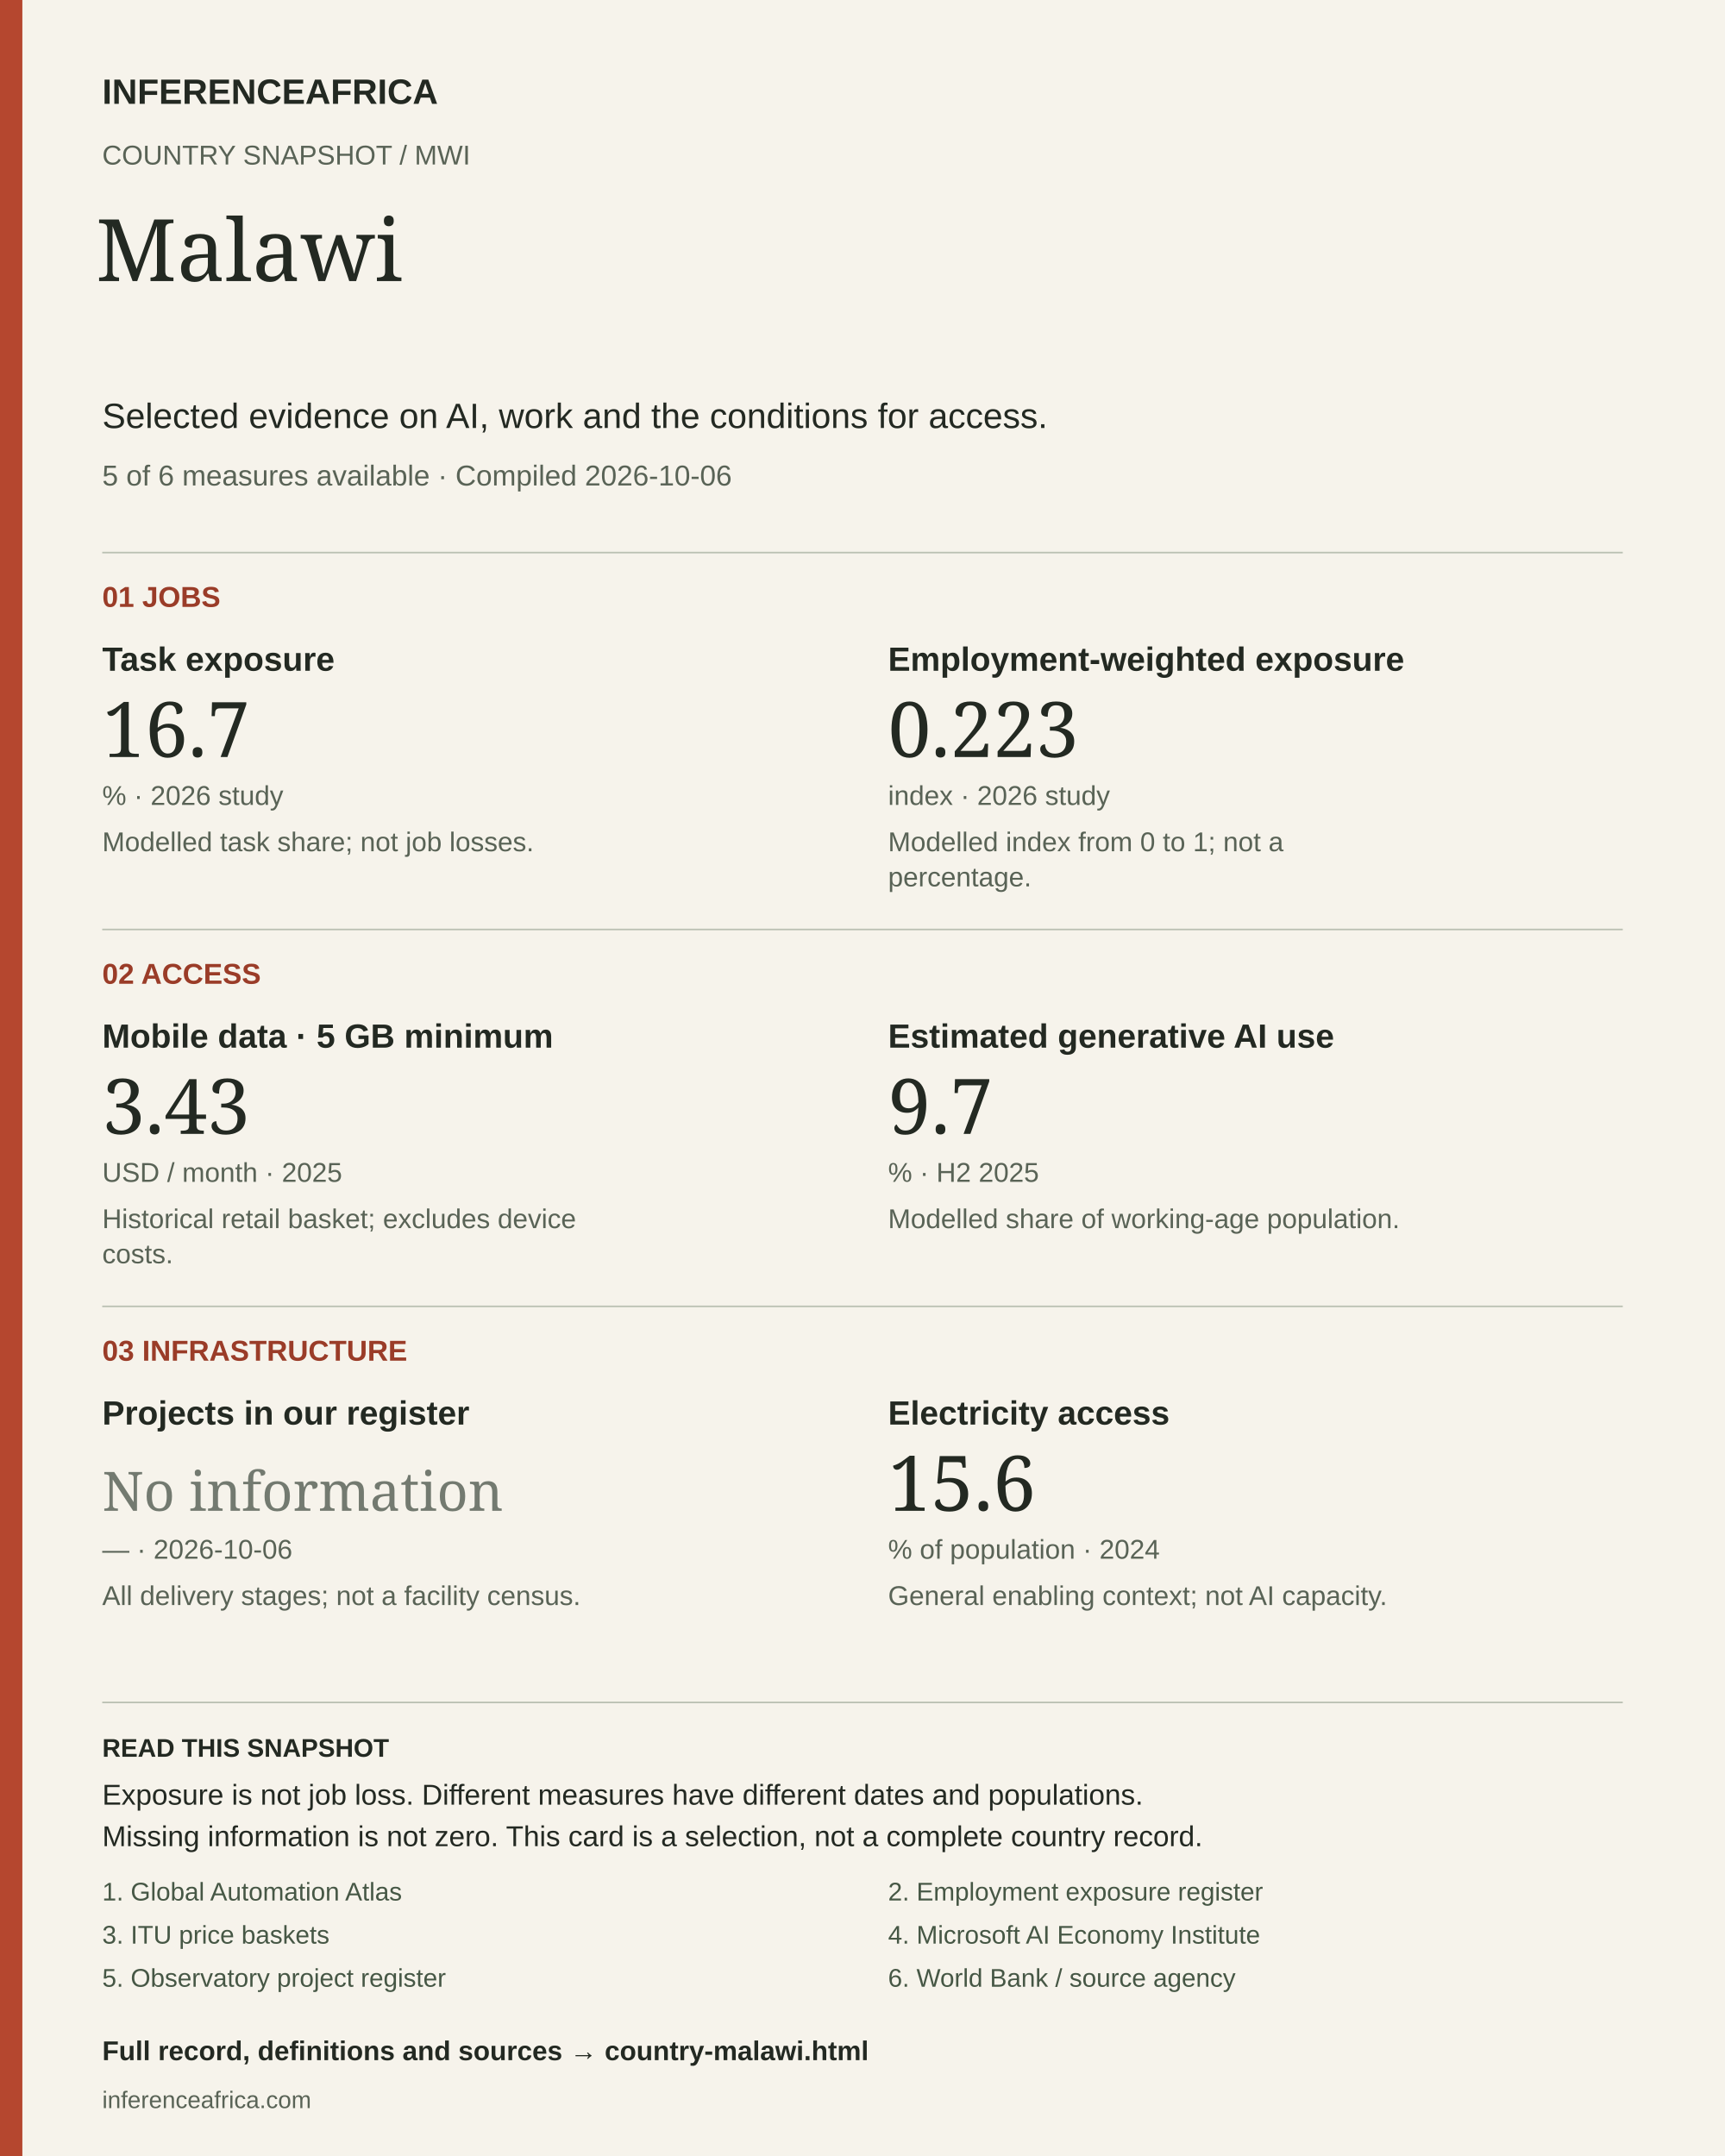
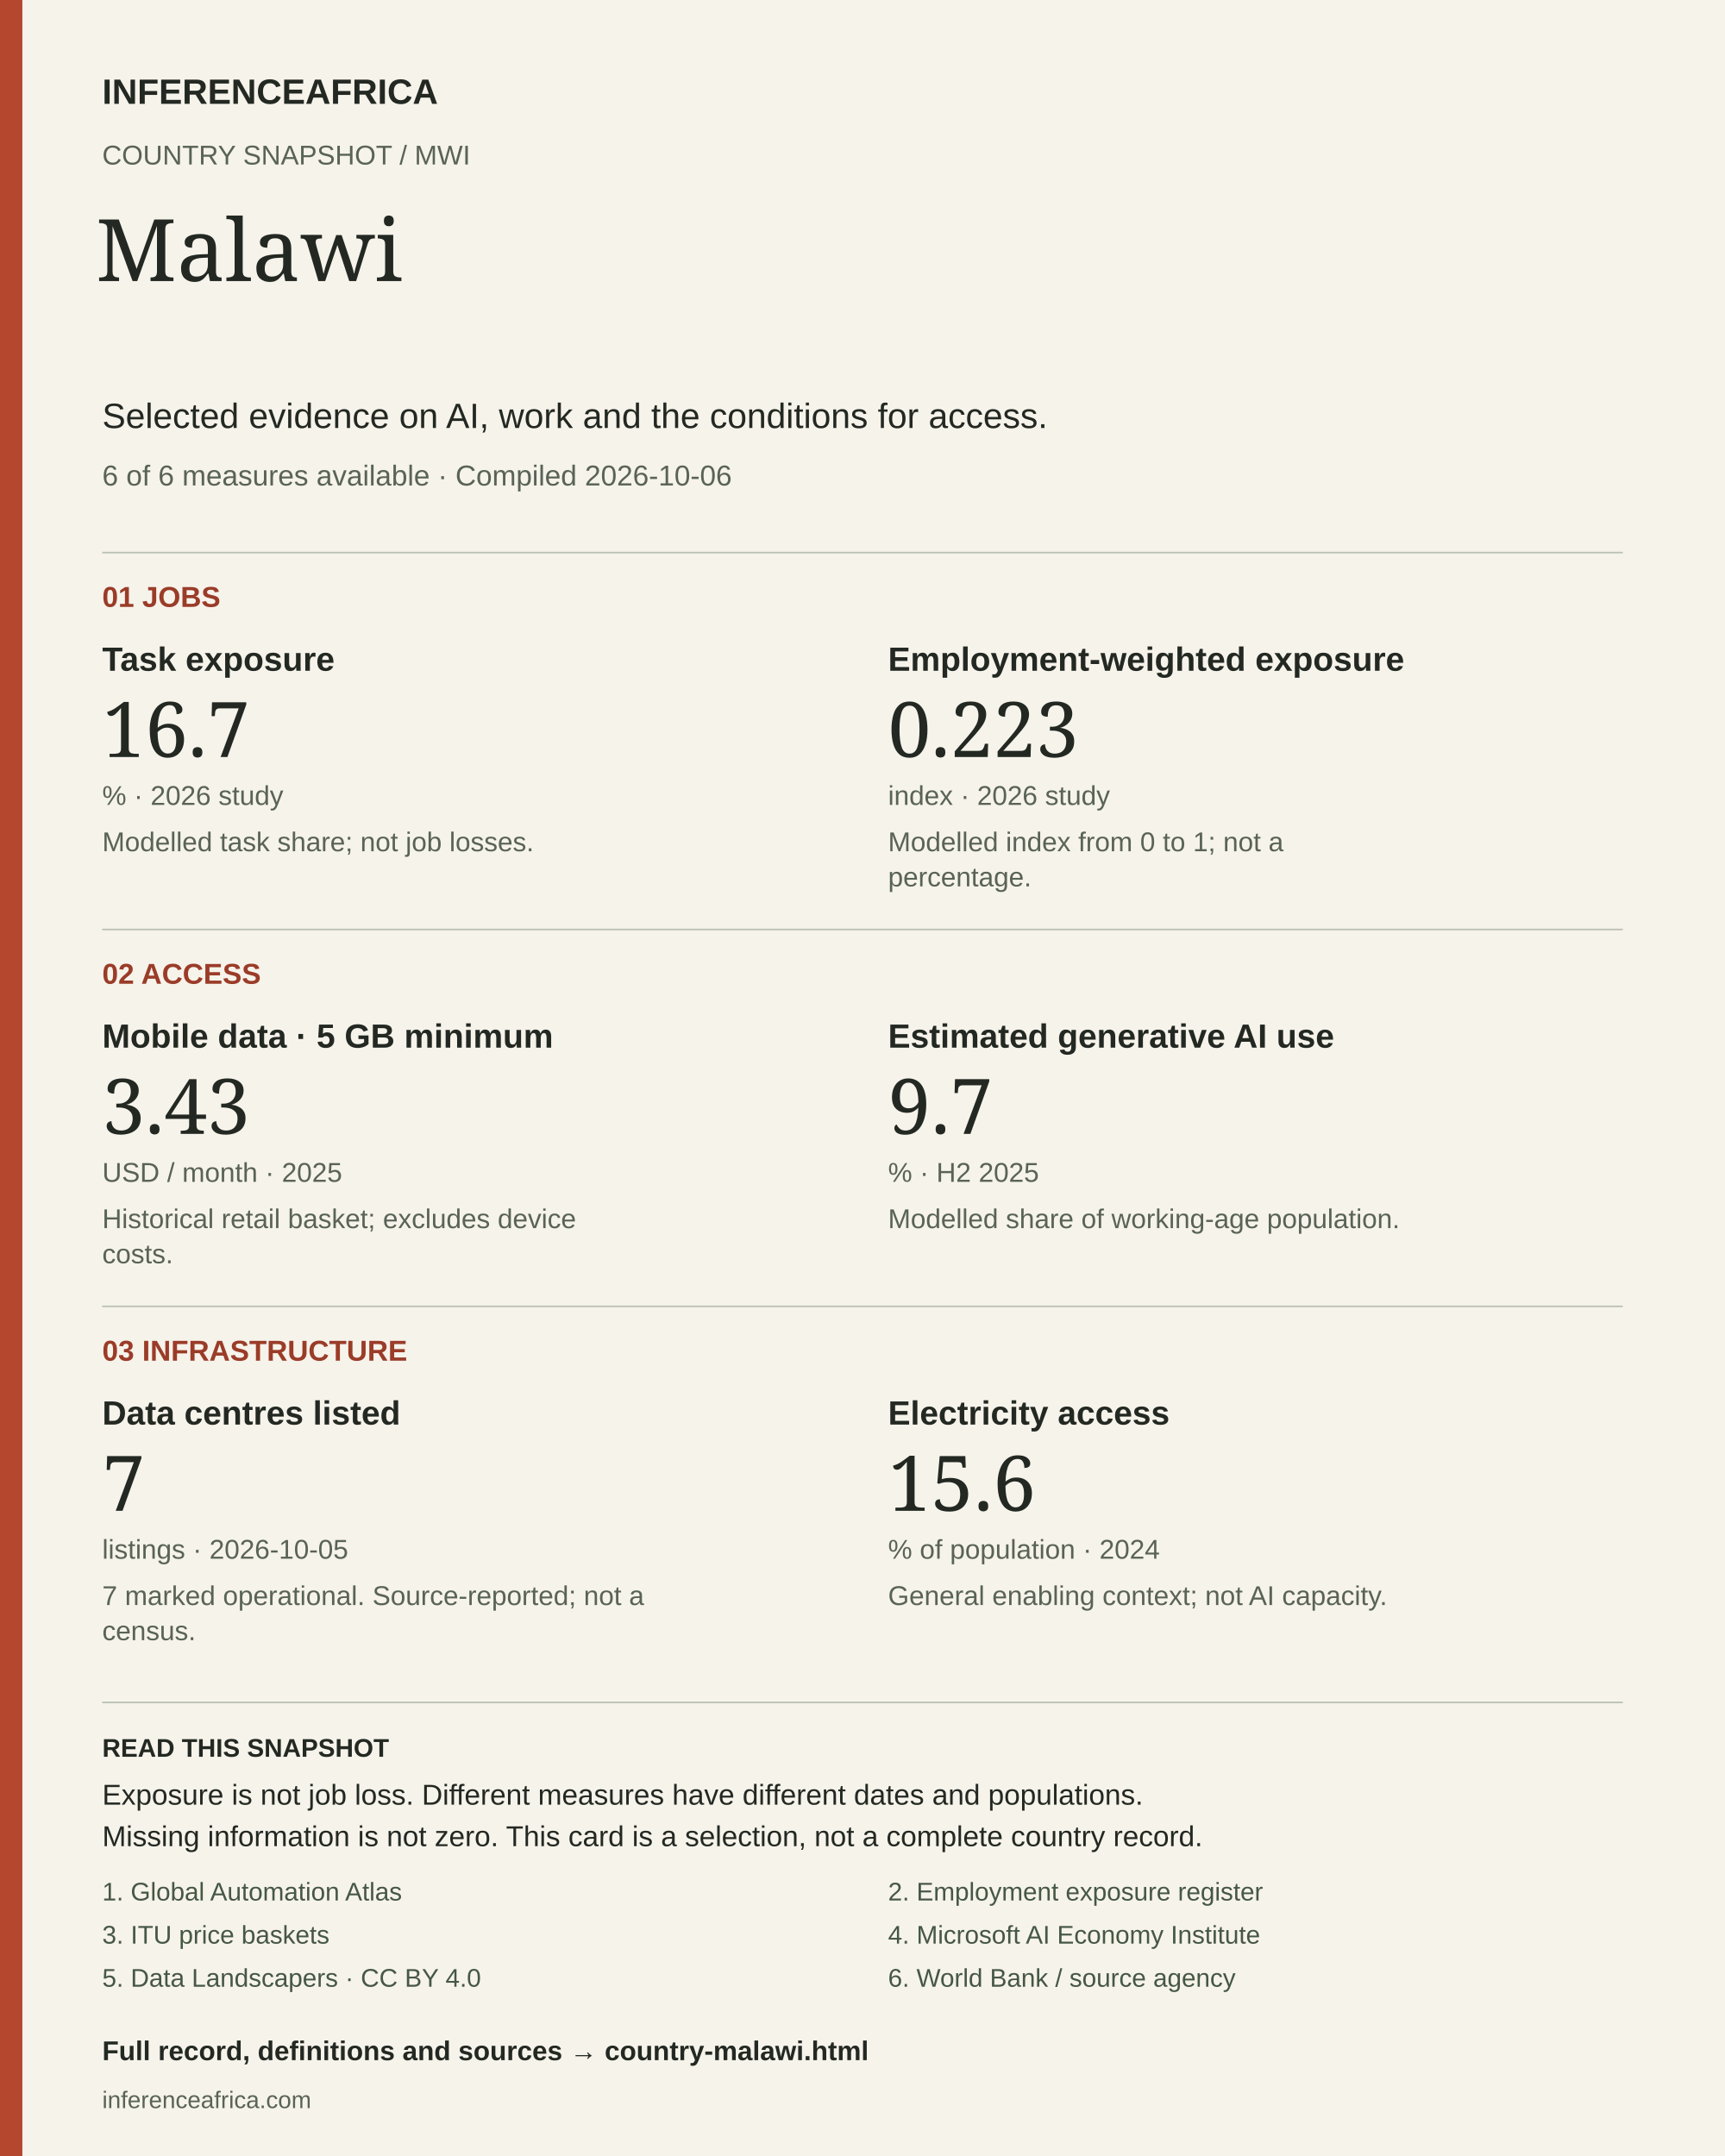
<svg xmlns="http://www.w3.org/2000/svg" width="1080" height="1350" viewBox="0 0 1080 1350" role="img" aria-labelledby="title desc">
  <rect width="1080" height="1350" fill="#f6f3eb" />
  <rect width="14" height="1350" fill="#b5472f" />
  <text x="64" y="65" font-size="22" fill="#232922" font-weight="700" font-family="Arial, sans-serif">INFERENCEAFRICA</text>
  <text x="64" y="103" font-size="17" fill="#596356" font-weight="400" font-family="Arial, sans-serif">COUNTRY SNAPSHOT  /  MWI</text>
  <text x="60" y="176" font-size="54" fill="#232922" font-weight="400" font-family="Georgia, serif">Malawi</text>
  <text x="64" y="268" font-size="22" fill="#232922" font-weight="400" font-family="Arial, sans-serif">Selected evidence on AI, work and the conditions for access.</text>
-   <text x="64" y="304" font-size="18" fill="#596356" font-weight="400" font-family="Arial, sans-serif">5 of 6 measures available  ·  Compiled 2026-10-06</text>
+   <text x="64" y="304" font-size="18" fill="#596356" font-weight="400" font-family="Arial, sans-serif">6 of 6 measures available  ·  Compiled 2026-10-06</text>
  <line x1="64" y1="346" x2="1016" y2="346" stroke="#bbc1b3" />
  <text x="64" y="380" font-size="18" fill="#9a3c28" font-weight="700" font-family="Arial, sans-serif">01  JOBS</text>
  <text x="64" y="420" font-size="21" fill="#232922" font-weight="700" font-family="Arial, sans-serif">Task exposure</text>
  <text x="64" y="474" font-size="48" fill="#232922" font-weight="400" font-family="Georgia, serif">16.7</text>
  <text x="64" y="504" font-size="17" fill="#596356" font-weight="400" font-family="Arial, sans-serif">%  ·  2026 study</text>
  <text x="64" y="533" font-size="17" fill="#596356" font-weight="400" font-family="Arial, sans-serif">Modelled task share; not job losses.</text>
  <text x="556" y="420" font-size="21" fill="#232922" font-weight="700" font-family="Arial, sans-serif">Employment-weighted exposure</text>
  <text x="556" y="474" font-size="48" fill="#232922" font-weight="400" font-family="Georgia, serif">0.223</text>
  <text x="556" y="504" font-size="17" fill="#596356" font-weight="400" font-family="Arial, sans-serif">index  ·  2026 study</text>
  <text x="556" y="533" font-size="17" fill="#596356" font-weight="400" font-family="Arial, sans-serif">Modelled index from 0 to 1; not a</text>
  <text x="556" y="555" font-size="17" fill="#596356" font-weight="400" font-family="Arial, sans-serif">percentage.</text>
  <line x1="64" y1="582" x2="1016" y2="582" stroke="#bbc1b3" />
  <text x="64" y="616" font-size="18" fill="#9a3c28" font-weight="700" font-family="Arial, sans-serif">02  ACCESS</text>
  <text x="64" y="656" font-size="21" fill="#232922" font-weight="700" font-family="Arial, sans-serif">Mobile data · 5 GB minimum</text>
  <text x="64" y="710" font-size="48" fill="#232922" font-weight="400" font-family="Georgia, serif">3.43</text>
  <text x="64" y="740" font-size="17" fill="#596356" font-weight="400" font-family="Arial, sans-serif">USD / month  ·  2025</text>
  <text x="64" y="769" font-size="17" fill="#596356" font-weight="400" font-family="Arial, sans-serif">Historical retail basket; excludes device</text>
  <text x="64" y="791" font-size="17" fill="#596356" font-weight="400" font-family="Arial, sans-serif">costs.</text>
  <text x="556" y="656" font-size="21" fill="#232922" font-weight="700" font-family="Arial, sans-serif">Estimated generative AI use</text>
  <text x="556" y="710" font-size="48" fill="#232922" font-weight="400" font-family="Georgia, serif">9.7</text>
  <text x="556" y="740" font-size="17" fill="#596356" font-weight="400" font-family="Arial, sans-serif">%  ·  H2 2025</text>
  <text x="556" y="769" font-size="17" fill="#596356" font-weight="400" font-family="Arial, sans-serif">Modelled share of working-age population.</text>
  <line x1="64" y1="818" x2="1016" y2="818" stroke="#bbc1b3" />
  <text x="64" y="852" font-size="18" fill="#9a3c28" font-weight="700" font-family="Arial, sans-serif">03  INFRASTRUCTURE</text>
-   <text x="64" y="892" font-size="21" fill="#232922" font-weight="700" font-family="Arial, sans-serif">Projects in our register</text>
-   <text x="64" y="946" font-size="34" fill="#737a70" font-weight="400" font-family="Georgia, serif">No information</text>
-   <text x="64" y="976" font-size="17" fill="#596356" font-weight="400" font-family="Arial, sans-serif">—  ·  2026-10-06</text>
-   <text x="64" y="1005" font-size="17" fill="#596356" font-weight="400" font-family="Arial, sans-serif">All delivery stages; not a facility census.</text>
+   <text x="64" y="892" font-size="21" fill="#232922" font-weight="700" font-family="Arial, sans-serif">Data centres listed</text>
+   <text x="64" y="946" font-size="48" fill="#232922" font-weight="400" font-family="Georgia, serif">7</text>
+   <text x="64" y="976" font-size="17" fill="#596356" font-weight="400" font-family="Arial, sans-serif">listings  ·  2026-10-05</text>
+   <text x="64" y="1005" font-size="17" fill="#596356" font-weight="400" font-family="Arial, sans-serif">7 marked operational. Source-reported; not a</text>
+   <text x="64" y="1027" font-size="17" fill="#596356" font-weight="400" font-family="Arial, sans-serif">census.</text>
  <text x="556" y="892" font-size="21" fill="#232922" font-weight="700" font-family="Arial, sans-serif">Electricity access</text>
  <text x="556" y="946" font-size="48" fill="#232922" font-weight="400" font-family="Georgia, serif">15.6</text>
  <text x="556" y="976" font-size="17" fill="#596356" font-weight="400" font-family="Arial, sans-serif">% of population  ·  2024</text>
  <text x="556" y="1005" font-size="17" fill="#596356" font-weight="400" font-family="Arial, sans-serif">General enabling context; not AI capacity.</text>
  <line x1="64" y1="1066" x2="1016" y2="1066" stroke="#bbc1b3" />
  <text x="64" y="1100" font-size="16" fill="#232922" font-weight="700" font-family="Arial, sans-serif">READ THIS SNAPSHOT</text>
  <text x="64" y="1130" font-size="18" fill="#232922" font-weight="400" font-family="Arial, sans-serif">Exposure is not job loss. Different measures have different dates and populations.</text>
  <text x="64" y="1156" font-size="18" fill="#232922" font-weight="400" font-family="Arial, sans-serif">Missing information is not zero. This card is a selection, not a complete country record.</text>
  <a href="https://arxiv.org/abs/2605.17086">
    <text x="64" y="1190" font-size="16" fill="#465745" font-weight="400" font-family="Arial, sans-serif">1. Global Automation Atlas</text>
  </a>
  <a href="https://arxiv.org/abs/2607.05404">
    <text x="556" y="1190" font-size="16" fill="#465745" font-weight="400" font-family="Arial, sans-serif">2. Employment exposure register</text>
  </a>
  <a href="https://www.itu.int/en/ITU-D/Statistics/Documents/ICT_Prices/ITU_ICTPriceBaskets_2008-2025.xlsx">
    <text x="64" y="1217" font-size="16" fill="#465745" font-weight="400" font-family="Arial, sans-serif">3. ITU price baskets</text>
  </a>
  <a href="https://www.microsoft.com/en-us/research/wp-content/uploads/2026/01/Microsoft-AI-Diffusion-Report-January-2026.pdf">
    <text x="556" y="1217" font-size="16" fill="#465745" font-weight="400" font-family="Arial, sans-serif">4. Microsoft AI Economy Institute</text>
  </a>
-   <a href="https://inferenceafrica.com/data/infra-projects.csv">
-     <text x="64" y="1244" font-size="16" fill="#465745" font-weight="400" font-family="Arial, sans-serif">5. Observatory project register</text>
+   <a href="https://corpus.data-landscapers.io/datasets/data-centres/">
+     <text x="64" y="1244" font-size="16" fill="#465745" font-weight="400" font-family="Arial, sans-serif">5. Data Landscapers · CC BY 4.0</text>
  </a>
  <a href="https://api.worldbank.org/v2/country/MWI/indicator/EG.ELC.ACCS.ZS?format=json&amp;mrnev=1&amp;per_page=100">
    <text x="556" y="1244" font-size="16" fill="#465745" font-weight="400" font-family="Arial, sans-serif">6. World Bank / source agency</text>
  </a>
  <a href="https://inferenceafrica.com/country-malawi.html">
    <text x="64" y="1290" font-size="17" fill="#232922" font-weight="700" font-family="Arial, sans-serif">Full record, definitions and sources → country-malawi.html</text>
  </a>
  <text x="64" y="1320" font-size="15" fill="#596356" font-weight="400" font-family="Arial, sans-serif">inferenceafrica.com</text>
</svg>
